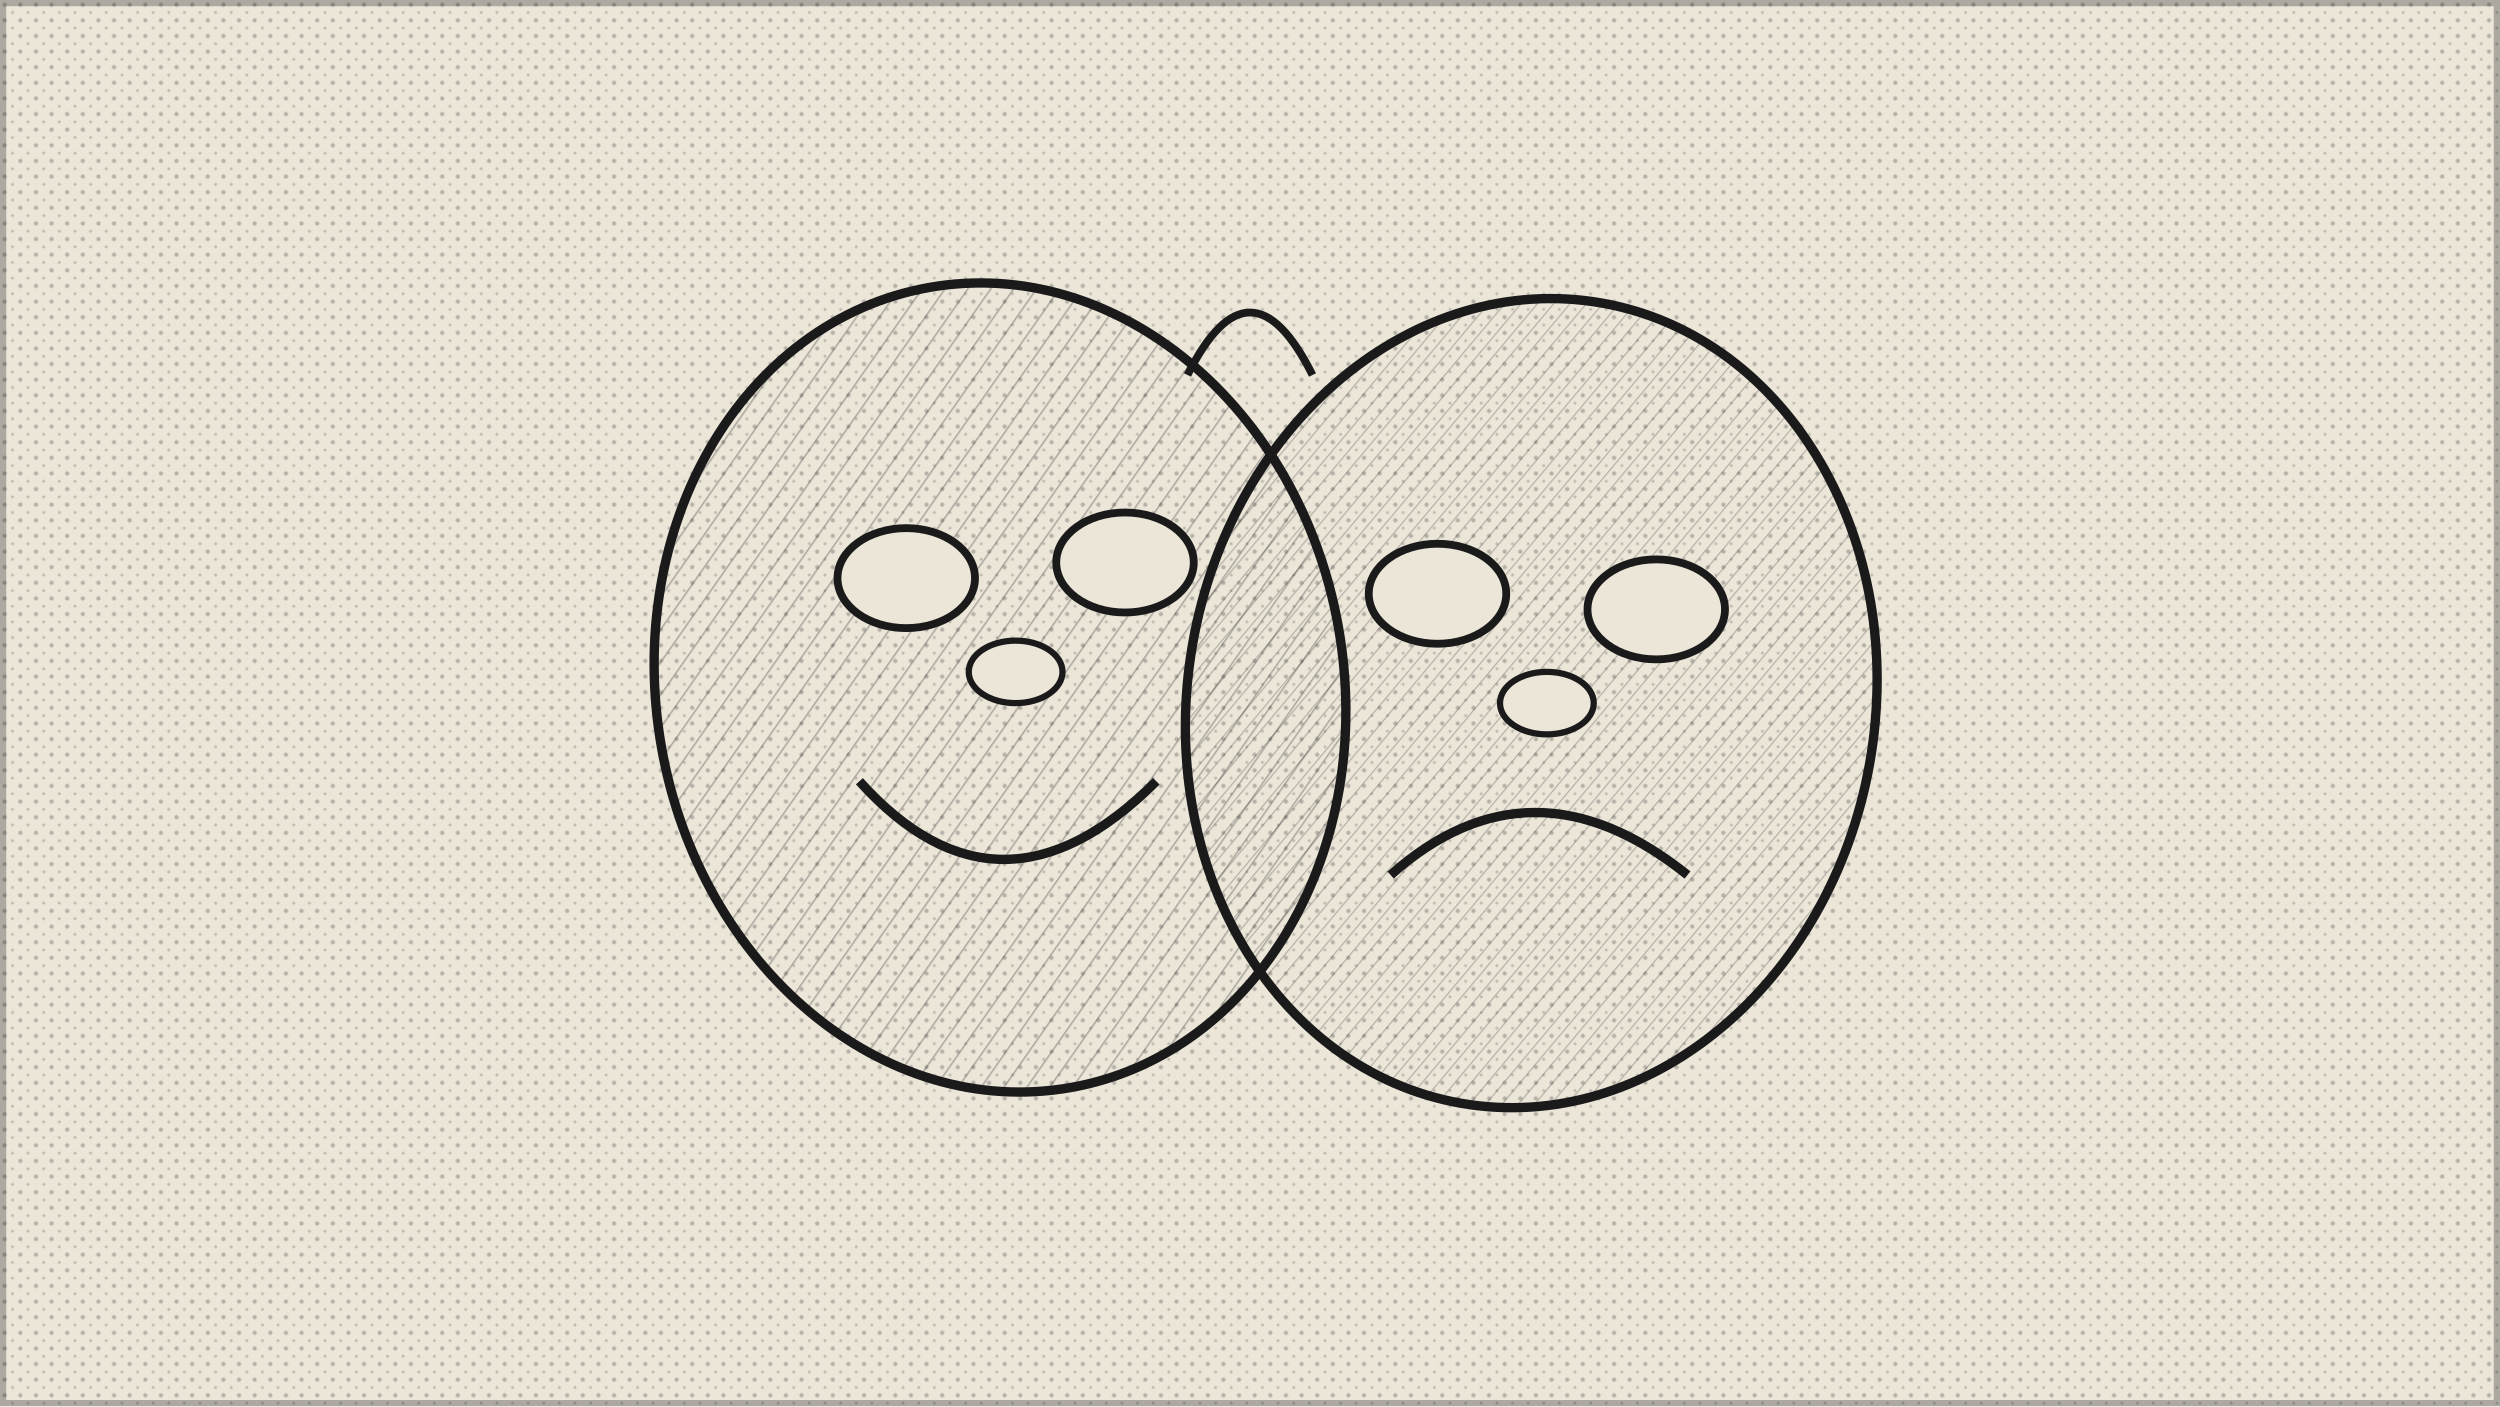
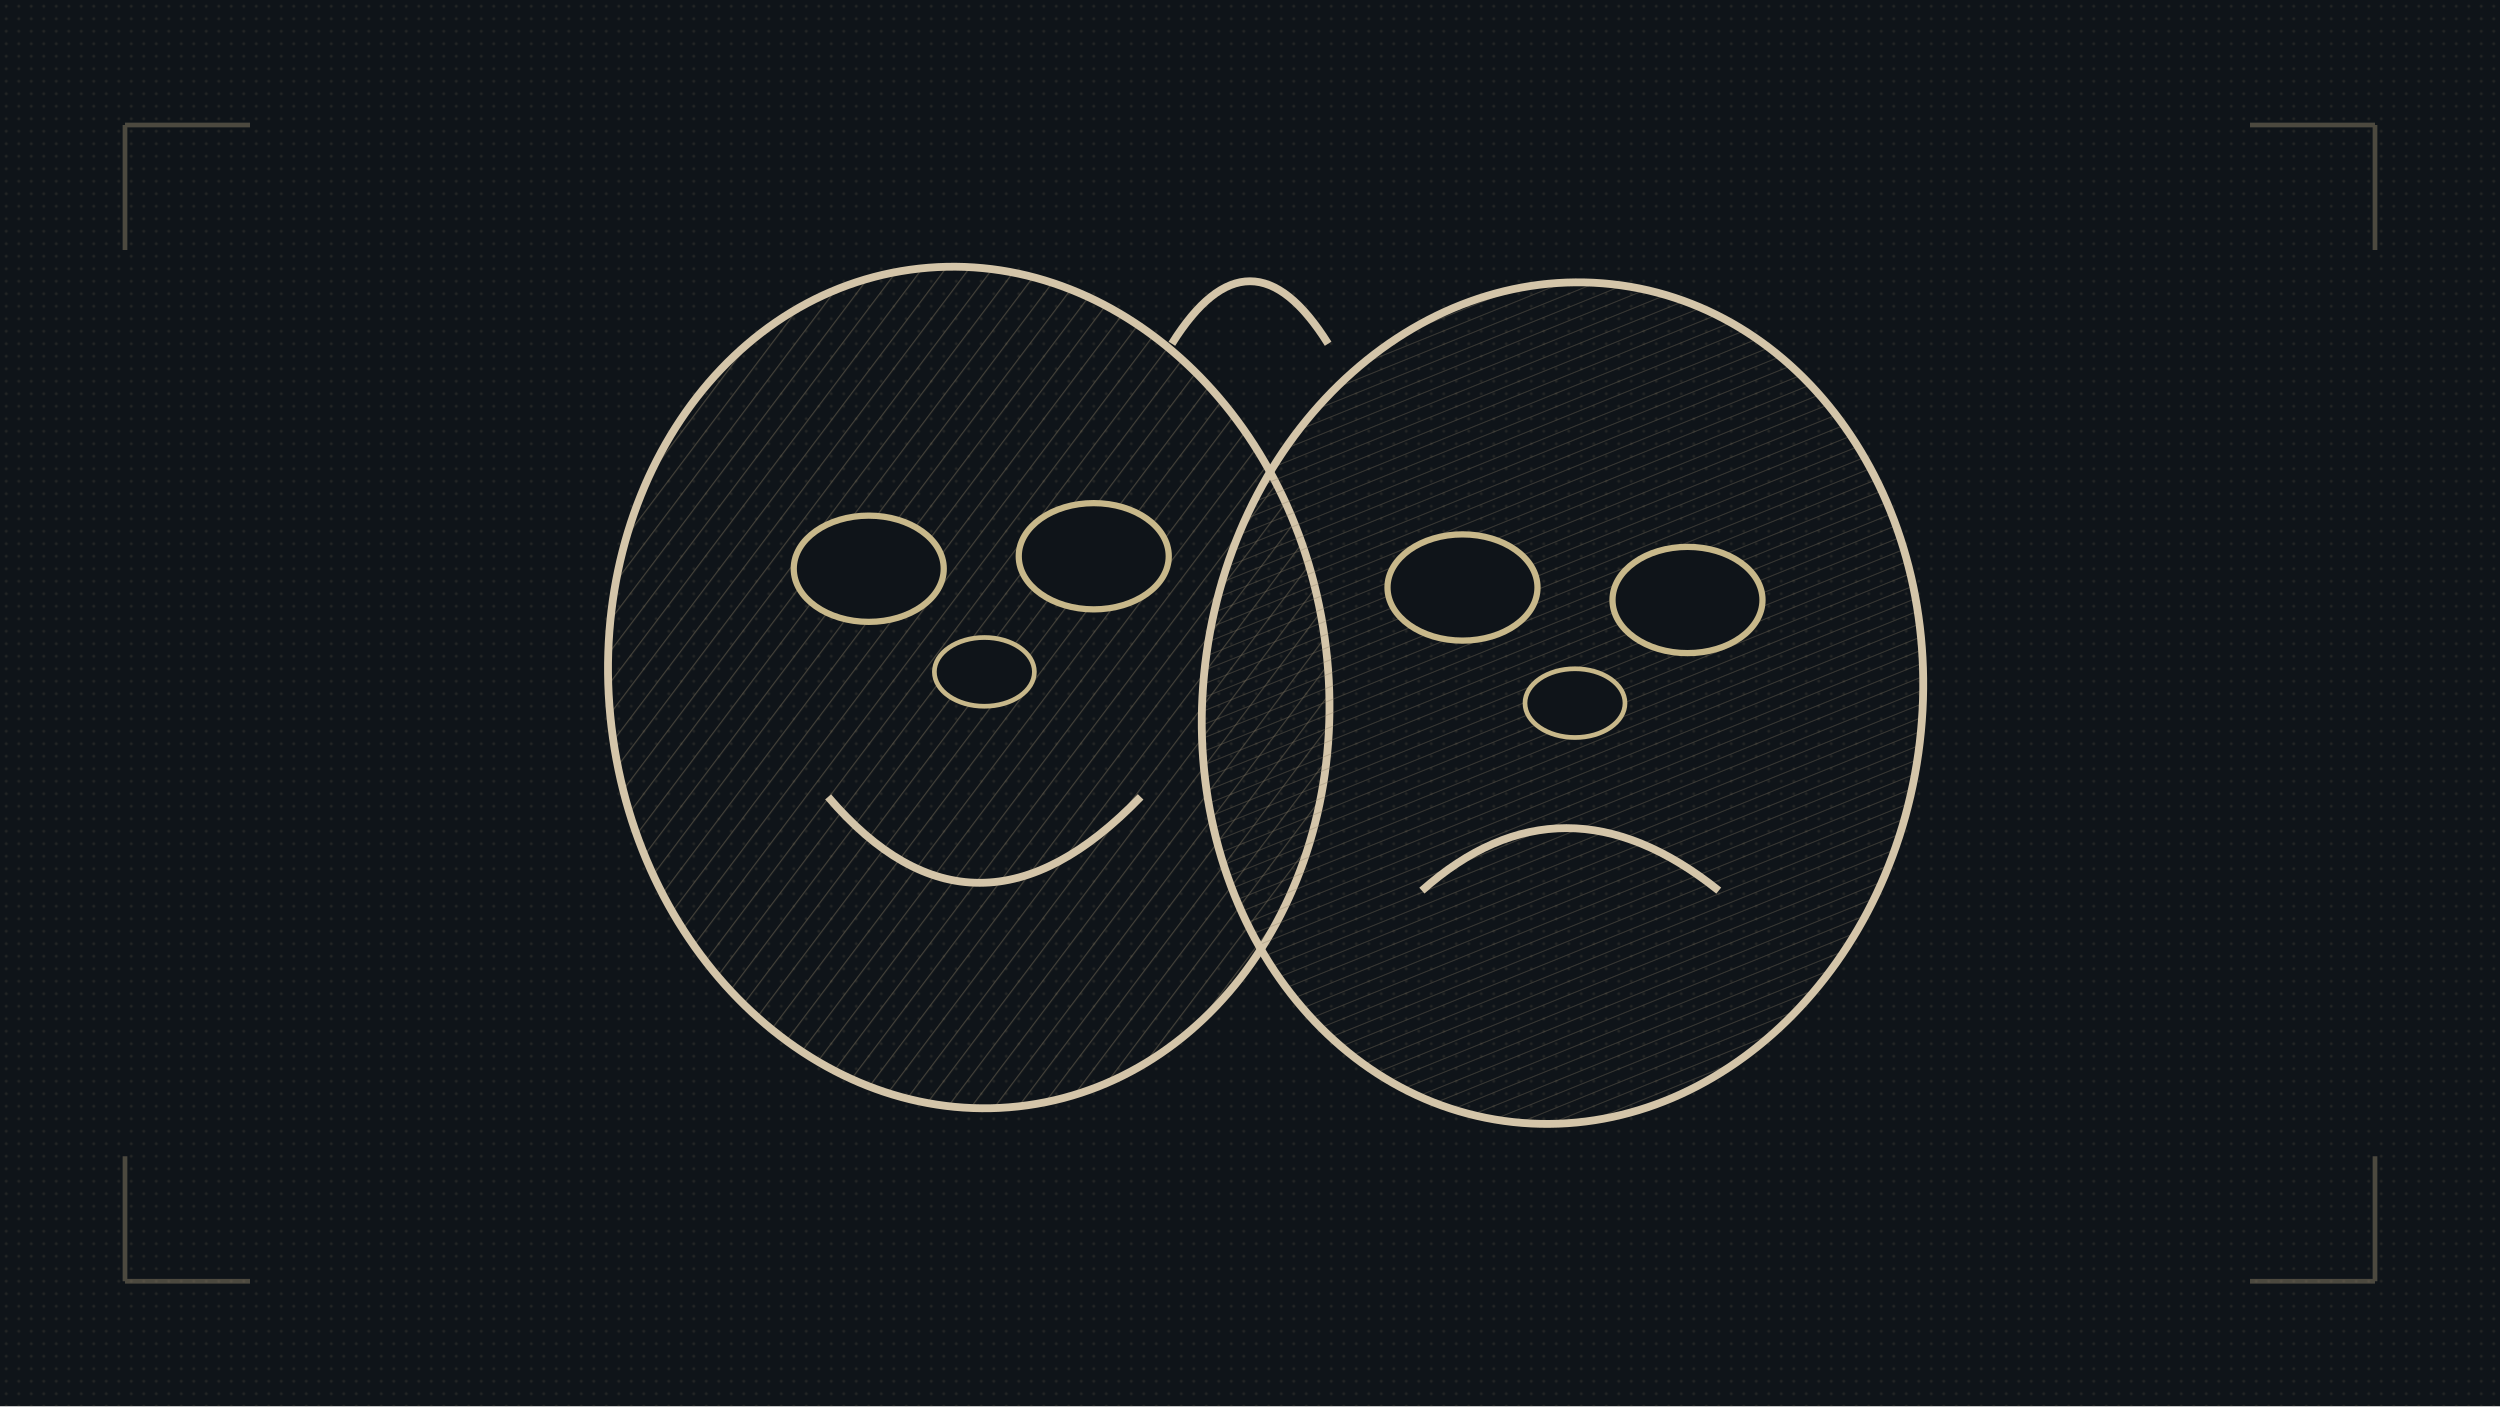
<svg xmlns="http://www.w3.org/2000/svg" viewBox="0 0 800 450" width="800" height="450">
  <defs>
    <pattern id="crosshatch" width="6" height="6" patternUnits="userSpaceOnUse" patternTransform="rotate(45)">
-       <line x1="0" y1="0" x2="0" y2="6" stroke="#1a1a1a" stroke-width="1" opacity="0.3" />
+       <line x1="0" y1="0" x2="0" y2="6" stroke="#8a7d65" stroke-width="0.8" opacity="0.4" />
    </pattern>
-     <pattern id="stipple" width="5" height="5" patternUnits="userSpaceOnUse">
-       <circle cx="1.5" cy="1.5" r="0.7" fill="#1a1a1a" opacity="0.25" />
-       <circle cx="4" cy="4" r="0.5" fill="#1a1a1a" opacity="0.2" />
+     <pattern id="stipple" width="4" height="4" patternUnits="userSpaceOnUse">
+       <circle cx="2" cy="2" r="0.5" fill="#8a7d65" opacity="0.15" />
    </pattern>
-     <pattern id="hatch" width="4" height="4" patternUnits="userSpaceOnUse" patternTransform="rotate(30)">
-       <line x1="0" y1="0" x2="0" y2="4" stroke="#1a1a1a" stroke-width="0.8" opacity="0.25" />
+     <pattern id="hatch" width="4" height="4" patternUnits="userSpaceOnUse" patternTransform="rotate(60)">
+       <line x1="0" y1="0" x2="0" y2="4" stroke="#8a7d65" stroke-width="0.6" opacity="0.35" />
+     </pattern>
+     <pattern id="engrave" width="3" height="3" patternUnits="userSpaceOnUse" patternTransform="rotate(30)">
+       <line x1="0" y1="0" x2="0" y2="3" stroke="#8a7d65" stroke-width="0.4" opacity="0.3" />
    </pattern>
  </defs>
-   <rect width="800" height="450" fill="#ece6d9" />
+   <rect width="800" height="450" fill="#0f1419" />
  <rect width="800" height="450" fill="url(#stipple)" />
-   <rect x="1" y="1" width="798" height="448" fill="none" stroke="#1a1a1a" stroke-width="2" opacity="0.3" />
-   <ellipse cx="320" cy="220" rx="110" ry="130" fill="url(#crosshatch)" stroke="#1a1a1a" stroke-width="3" transform="rotate(-10,320,220)" />
-   <ellipse cx="290" cy="185" rx="22" ry="16" fill="#ece6d9" stroke="#1a1a1a" stroke-width="2.5" />
-   <ellipse cx="360" cy="180" rx="22" ry="16" fill="#ece6d9" stroke="#1a1a1a" stroke-width="2.5" />
-   <path d="M 275 250 Q 320 300 370 250" fill="none" stroke="#1a1a1a" stroke-width="3" />
-   <ellipse cx="325" cy="215" rx="15" ry="10" fill="#ece6d9" stroke="#1a1a1a" stroke-width="2" />
-   <ellipse cx="490" cy="225" rx="110" ry="130" fill="url(#hatch)" stroke="#1a1a1a" stroke-width="3" transform="rotate(10,490,225)" />
-   <ellipse cx="460" cy="190" rx="22" ry="16" fill="#ece6d9" stroke="#1a1a1a" stroke-width="2.5" />
-   <ellipse cx="530" cy="195" rx="22" ry="16" fill="#ece6d9" stroke="#1a1a1a" stroke-width="2.5" />
-   <path d="M 445 280 Q 490 240 540 280" fill="none" stroke="#1a1a1a" stroke-width="3" />
-   <ellipse cx="495" cy="225" rx="15" ry="10" fill="#ece6d9" stroke="#1a1a1a" stroke-width="2" />
-   <path d="M 380 120 Q 400 80 420 120" fill="none" stroke="#1a1a1a" stroke-width="2.5" />
+   <ellipse cx="310" cy="220" rx="115" ry="135" fill="url(#crosshatch)" stroke="#d4c5a9" stroke-width="2.5" transform="rotate(-8,310,220)" />
+   <ellipse cx="278" cy="182" rx="24" ry="17" fill="#0f1419" stroke="#c8b88a" stroke-width="2" />
+   <ellipse cx="350" cy="178" rx="24" ry="17" fill="#0f1419" stroke="#c8b88a" stroke-width="2" />
+   <path d="M 265 255 Q 312 310 365 255" fill="none" stroke="#d4c5a9" stroke-width="2.5" />
+   <ellipse cx="315" cy="215" rx="16" ry="11" fill="#0f1419" stroke="#c8b88a" stroke-width="1.5" />
+   <ellipse cx="500" cy="225" rx="115" ry="135" fill="url(#hatch)" stroke="#d4c5a9" stroke-width="2.5" transform="rotate(8,500,225)" />
+   <ellipse cx="468" cy="188" rx="24" ry="17" fill="#0f1419" stroke="#c8b88a" stroke-width="2" />
+   <ellipse cx="540" cy="192" rx="24" ry="17" fill="#0f1419" stroke="#c8b88a" stroke-width="2" />
+   <path d="M 455 285 Q 500 245 550 285" fill="none" stroke="#d4c5a9" stroke-width="2.5" />
+   <ellipse cx="504" cy="225" rx="16" ry="11" fill="#0f1419" stroke="#c8b88a" stroke-width="1.5" />
+   <path d="M 375 110 Q 400 70 425 110" fill="none" stroke="#d4c5a9" stroke-width="2.5" />
+   <path d="M 40 40 L 80 40 M 40 40 L 40 80" stroke="#8a7d65" stroke-width="1.5" opacity="0.5" />
+   <path d="M 760 40 L 720 40 M 760 40 L 760 80" stroke="#8a7d65" stroke-width="1.5" opacity="0.5" />
+   <path d="M 40 410 L 80 410 M 40 410 L 40 370" stroke="#8a7d65" stroke-width="1.5" opacity="0.5" />
+   <path d="M 760 410 L 720 410 M 760 410 L 760 370" stroke="#8a7d65" stroke-width="1.5" opacity="0.5" />
</svg>
